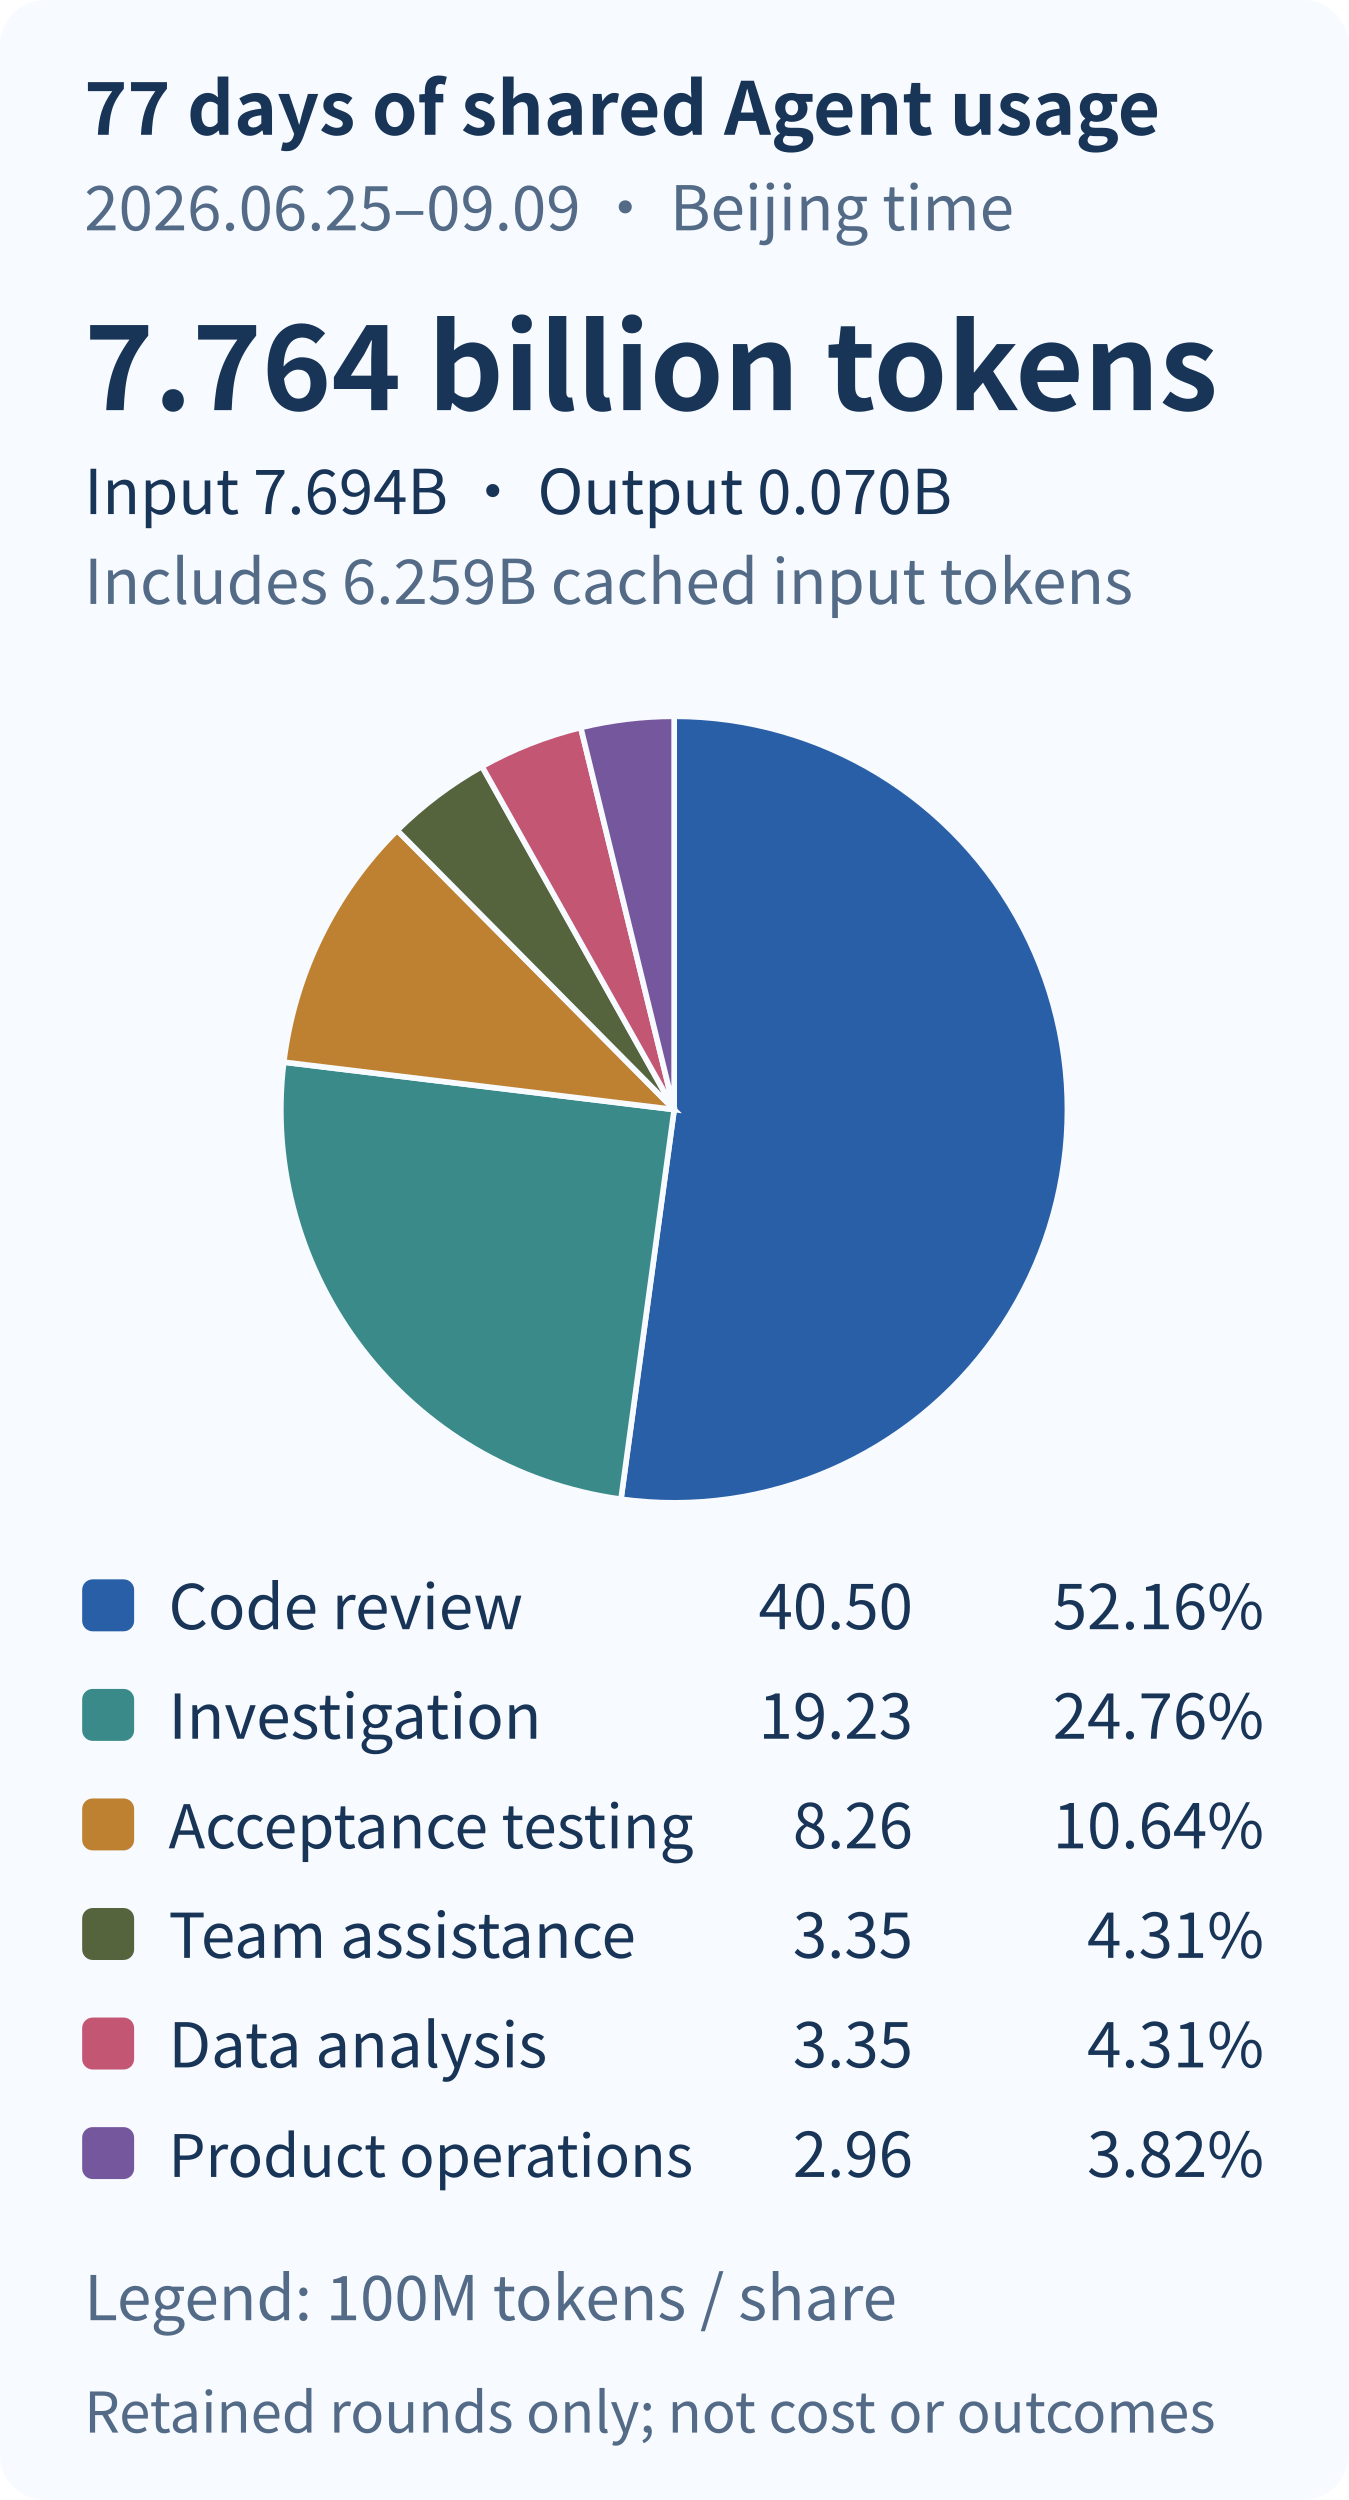
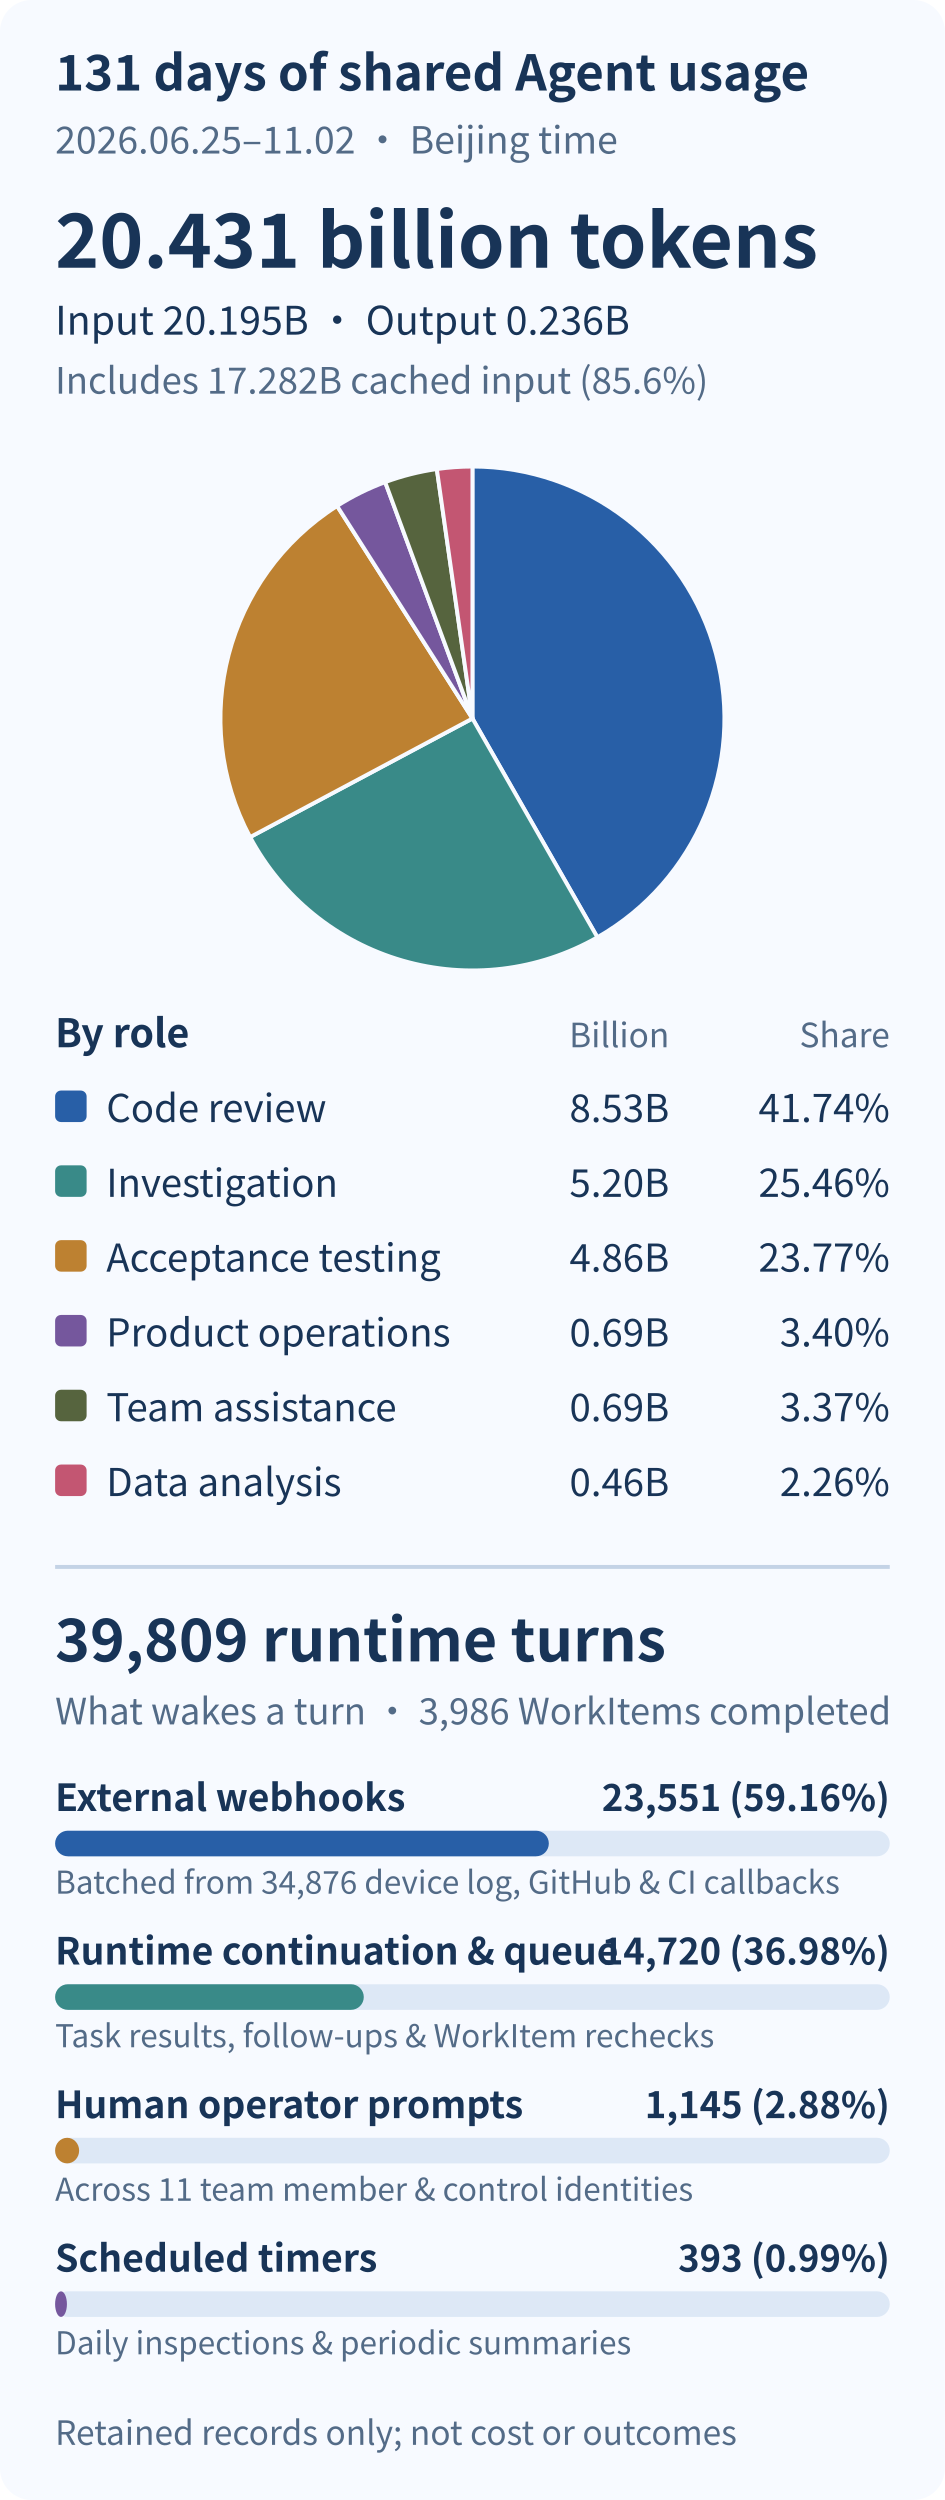
- <svg xmlns="http://www.w3.org/2000/svg" width="480" height="890" viewBox="0 0 480 890" role="img" aria-labelledby="title desc">
-   <defs>
-     <marker id="arrow" markerWidth="9" markerHeight="9" refX="8" refY="4.5" orient="auto">
-       <path d="M1 1 L8 4.5 L1 8" fill="none" stroke="#285fa7" stroke-width="1.5" />
-     </marker>
-   </defs>
-   <rect width="480" height="890" rx="16" fill="#f7faff" />
+ <svg xmlns="http://www.w3.org/2000/svg" width="480" height="1270" viewBox="0 0 480 1270" role="img" aria-labelledby="title desc">
+   <rect width="480" height="1270" rx="16" fill="#f7faff" />
  <g font-family="Noto Sans CJK SC, sans-serif" fill="#183457">
-     <text x="30" y="48" font-size="26" fill="#183457" font-weight="600" text-anchor="start">77 days of shared Agent usage</text>
-     <text x="30" y="82" font-size="22" fill="#536b87" font-weight="400" text-anchor="start">2026.06.25–09.09 · Beijing time</text>
-     <text x="30" y="146" font-size="42" fill="#183457" font-weight="600" text-anchor="start">7.764 billion tokens</text>
-     <text x="30" y="183" font-size="22" fill="#183457" font-weight="400" text-anchor="start">Input 7.694B · Output 0.070B</text>
-     <text x="30" y="215" font-size="22" fill="#536b87" font-weight="400" text-anchor="start">Includes 6.259B cached input tokens</text>
-     <path d="M240 395 L240.000 255.000 A140 140 0 1 1 221.062 533.713 Z" fill="#285fa7" stroke="#f7faff" stroke-width="2" />
-     <path d="M240 395 L221.062 533.713 A140 140 0 0 1 101.020 378.128 Z" fill="#398a88" stroke="#f7faff" stroke-width="2" />
-     <path d="M240 395 L101.020 378.128 A140 140 0 0 1 141.406 295.606 Z" fill="#bd8131" stroke="#f7faff" stroke-width="2" />
-     <path d="M240 395 L141.406 295.606 A140 140 0 0 1 171.595 272.850 Z" fill="#56643e" stroke="#f7faff" stroke-width="2" />
-     <path d="M240 395 L171.595 272.850 A140 140 0 0 1 206.750 259.006 Z" fill="#c35672" stroke="#f7faff" stroke-width="2" />
-     <path d="M240 395 L206.750 259.006 A140 140 0 0 1 240.000 255.000 Z" fill="#75579d" stroke="#f7faff" stroke-width="2" />
-     <rect x="30" y="563" width="17" height="17" rx="3" fill="#285fa7" stroke="#285fa7" stroke-width="1.5" />
-     <text x="60" y="580" font-size="22" fill="#183457" font-weight="400" text-anchor="start">Code review</text>
-     <text x="325" y="580" font-size="22" fill="#183457" font-weight="400" text-anchor="end">40.50</text>
-     <text x="450" y="580" font-size="22" fill="#183457" font-weight="400" text-anchor="end">52.16%</text>
-     <rect x="30" y="602" width="17" height="17" rx="3" fill="#398a88" stroke="#398a88" stroke-width="1.5" />
-     <text x="60" y="619" font-size="22" fill="#183457" font-weight="400" text-anchor="start">Investigation</text>
-     <text x="325" y="619" font-size="22" fill="#183457" font-weight="400" text-anchor="end">19.23</text>
-     <text x="450" y="619" font-size="22" fill="#183457" font-weight="400" text-anchor="end">24.76%</text>
-     <rect x="30" y="641" width="17" height="17" rx="3" fill="#bd8131" stroke="#bd8131" stroke-width="1.5" />
-     <text x="60" y="658" font-size="21.45" fill="#183457" font-weight="400" text-anchor="start">Acceptance testing</text>
-     <text x="325" y="658" font-size="22" fill="#183457" font-weight="400" text-anchor="end">8.26</text>
-     <text x="450" y="658" font-size="22" fill="#183457" font-weight="400" text-anchor="end">10.64%</text>
-     <rect x="30" y="680" width="17" height="17" rx="3" fill="#56643e" stroke="#56643e" stroke-width="1.5" />
-     <text x="60" y="697" font-size="22" fill="#183457" font-weight="400" text-anchor="start">Team assistance</text>
-     <text x="325" y="697" font-size="22" fill="#183457" font-weight="400" text-anchor="end">3.35</text>
-     <text x="450" y="697" font-size="22" fill="#183457" font-weight="400" text-anchor="end">4.31%</text>
-     <rect x="30" y="719" width="17" height="17" rx="3" fill="#c35672" stroke="#c35672" stroke-width="1.5" />
-     <text x="60" y="736" font-size="22" fill="#183457" font-weight="400" text-anchor="start">Data analysis</text>
-     <text x="325" y="736" font-size="22" fill="#183457" font-weight="400" text-anchor="end">3.35</text>
-     <text x="450" y="736" font-size="22" fill="#183457" font-weight="400" text-anchor="end">4.31%</text>
-     <rect x="30" y="758" width="17" height="17" rx="3" fill="#75579d" stroke="#75579d" stroke-width="1.5" />
-     <text x="60" y="775" font-size="20.825" fill="#183457" font-weight="400" text-anchor="start">Product operations</text>
-     <text x="325" y="775" font-size="22" fill="#183457" font-weight="400" text-anchor="end">2.96</text>
-     <text x="450" y="775" font-size="22" fill="#183457" font-weight="400" text-anchor="end">3.82%</text>
-     <text x="30" y="826" font-size="22" fill="#536b87" font-weight="400" text-anchor="start">Legend: 100M tokens / share</text>
-     <text x="30" y="866" font-size="19.966" fill="#536b87" font-weight="400" text-anchor="start">Retained rounds only; not cost or outcomes</text>
+     <text x="28" y="46" font-size="25" fill="#183457" font-weight="600">131 days of shared Agent usage</text>
+     <text x="28" y="78" font-size="19" fill="#536b87" font-weight="400">2026.06.25–11.02 · Beijing time</text>
+     <text x="28" y="136" font-size="38" fill="#183457" font-weight="600">20.431 billion tokens</text>
+     <text x="28" y="170" font-size="20" fill="#183457" font-weight="400">Input 20.195B · Output 0.236B</text>
+     <text x="28" y="200" font-size="18.5" fill="#536b87" font-weight="400">Includes 17.282B cached input (85.6%)</text>
+     <path d="M240 365 L240.000 237.000 A128 128 0 0 1 303.473 476.154 Z" fill="#285fa7" stroke="#f7faff" stroke-width="2" />
+     <path d="M240 365 L303.473 476.154 A128 128 0 0 1 127.059 425.235 Z" fill="#398a88" stroke="#f7faff" stroke-width="2" />
+     <path d="M240 365 L127.059 425.235 A128 128 0 0 1 171.244 257.034 Z" fill="#bd8131" stroke="#f7faff" stroke-width="2" />
+     <path d="M240 365 L171.244 257.034 A128 128 0 0 1 195.670 244.921 Z" fill="#75579d" stroke="#f7faff" stroke-width="2" />
+     <path d="M240 365 L195.670 244.921 A128 128 0 0 1 221.900 238.286 Z" fill="#56643e" stroke="#f7faff" stroke-width="2" />
+     <path d="M240 365 L221.900 238.286 A128 128 0 0 1 240.000 237.000 Z" fill="#c35672" stroke="#f7faff" stroke-width="2" />
+     <text x="28" y="532" font-size="20" fill="#183457" font-weight="600">By role</text>
+     <text x="340" y="532" font-size="17" fill="#536b87" font-weight="400" text-anchor="end">Billion</text>
+     <text x="452" y="532" font-size="17" fill="#536b87" font-weight="400" text-anchor="end">Share</text>
+     <rect x="28" y="554" width="16" height="16" rx="3" fill="#285fa7" />
+     <text x="54" y="570" font-size="19.5" fill="#183457" font-weight="400">Code review</text>
+     <text x="340" y="570" font-size="19.5" fill="#183457" font-weight="400" text-anchor="end">8.53B</text>
+     <text x="452" y="570" font-size="19.5" fill="#183457" font-weight="400" text-anchor="end">41.74%</text>
+     <rect x="28" y="592" width="16" height="16" rx="3" fill="#398a88" />
+     <text x="54" y="608" font-size="19.5" fill="#183457" font-weight="400">Investigation</text>
+     <text x="340" y="608" font-size="19.5" fill="#183457" font-weight="400" text-anchor="end">5.20B</text>
+     <text x="452" y="608" font-size="19.5" fill="#183457" font-weight="400" text-anchor="end">25.46%</text>
+     <rect x="28" y="630" width="16" height="16" rx="3" fill="#bd8131" />
+     <text x="54" y="646" font-size="19.5" fill="#183457" font-weight="400">Acceptance testing</text>
+     <text x="340" y="646" font-size="19.5" fill="#183457" font-weight="400" text-anchor="end">4.86B</text>
+     <text x="452" y="646" font-size="19.5" fill="#183457" font-weight="400" text-anchor="end">23.77%</text>
+     <rect x="28" y="668" width="16" height="16" rx="3" fill="#75579d" />
+     <text x="54" y="684" font-size="19.5" fill="#183457" font-weight="400">Product operations</text>
+     <text x="340" y="684" font-size="19.5" fill="#183457" font-weight="400" text-anchor="end">0.69B</text>
+     <text x="452" y="684" font-size="19.5" fill="#183457" font-weight="400" text-anchor="end">3.40%</text>
+     <rect x="28" y="706" width="16" height="16" rx="3" fill="#56643e" />
+     <text x="54" y="722" font-size="19.5" fill="#183457" font-weight="400">Team assistance</text>
+     <text x="340" y="722" font-size="19.5" fill="#183457" font-weight="400" text-anchor="end">0.69B</text>
+     <text x="452" y="722" font-size="19.5" fill="#183457" font-weight="400" text-anchor="end">3.37%</text>
+     <rect x="28" y="744" width="16" height="16" rx="3" fill="#c35672" />
+     <text x="54" y="760" font-size="19.5" fill="#183457" font-weight="400">Data analysis</text>
+     <text x="340" y="760" font-size="19.5" fill="#183457" font-weight="400" text-anchor="end">0.46B</text>
+     <text x="452" y="760" font-size="19.5" fill="#183457" font-weight="400" text-anchor="end">2.26%</text>
+     <path d="M28 796 H452" fill="none" stroke="#c4d3e6" stroke-width="2" />
+     <text x="28" y="844" font-size="30" fill="#183457" font-weight="600">39,809 runtime turns</text>
+     <text x="28" y="876" font-size="18.5" fill="#536b87" font-weight="400">What wakes a turn · 3,986 WorkItems completed</text>
+     <text x="28" y="920" font-size="19" fill="#183457" font-weight="600">External webhooks</text>
+     <text x="452" y="920" font-size="18.5" fill="#183457" font-weight="600" text-anchor="end">23,551 (59.16%)</text>
+     <rect x="28" y="930" width="424" height="13" rx="6.5" fill="#dde8f6" />
+     <rect x="28" y="930" width="250.8" height="13" rx="6.5" fill="#285fa7" />
+     <text x="28" y="962" font-size="16" fill="#536b87" font-weight="400">Batched from 34,876 device log, GitHub &amp; CI callbacks</text>
+     <text x="28" y="998" font-size="19" fill="#183457" font-weight="600">Runtime continuation &amp; queue</text>
+     <text x="452" y="998" font-size="18.5" fill="#183457" font-weight="600" text-anchor="end">14,720 (36.98%)</text>
+     <rect x="28" y="1008" width="424" height="13" rx="6.5" fill="#dde8f6" />
+     <rect x="28" y="1008" width="156.8" height="13" rx="6.5" fill="#398a88" />
+     <text x="28" y="1040" font-size="16" fill="#536b87" font-weight="400">Task results, follow-ups &amp; WorkItem rechecks</text>
+     <text x="28" y="1076" font-size="19" fill="#183457" font-weight="600">Human operator prompts</text>
+     <text x="452" y="1076" font-size="18.5" fill="#183457" font-weight="600" text-anchor="end">1,145 (2.88%)</text>
+     <rect x="28" y="1086" width="424" height="13" rx="6.5" fill="#dde8f6" />
+     <rect x="28" y="1086" width="12.2" height="13" rx="6.5" fill="#bd8131" />
+     <text x="28" y="1118" font-size="16" fill="#536b87" font-weight="400">Across 11 team member &amp; control identities</text>
+     <text x="28" y="1154" font-size="19" fill="#183457" font-weight="600">Scheduled timers</text>
+     <text x="452" y="1154" font-size="18.5" fill="#183457" font-weight="600" text-anchor="end">393 (0.99%)</text>
+     <rect x="28" y="1164" width="424" height="13" rx="6.5" fill="#dde8f6" />
+     <rect x="28" y="1164" width="6.0" height="13" rx="6.5" fill="#75579d" />
+     <text x="28" y="1196" font-size="16" fill="#536b87" font-weight="400">Daily inspections &amp; periodic summaries</text>
+     <text x="28" y="1242" font-size="17" fill="#536b87" font-weight="400">Retained records only; not cost or outcomes</text>
  </g>
</svg>
